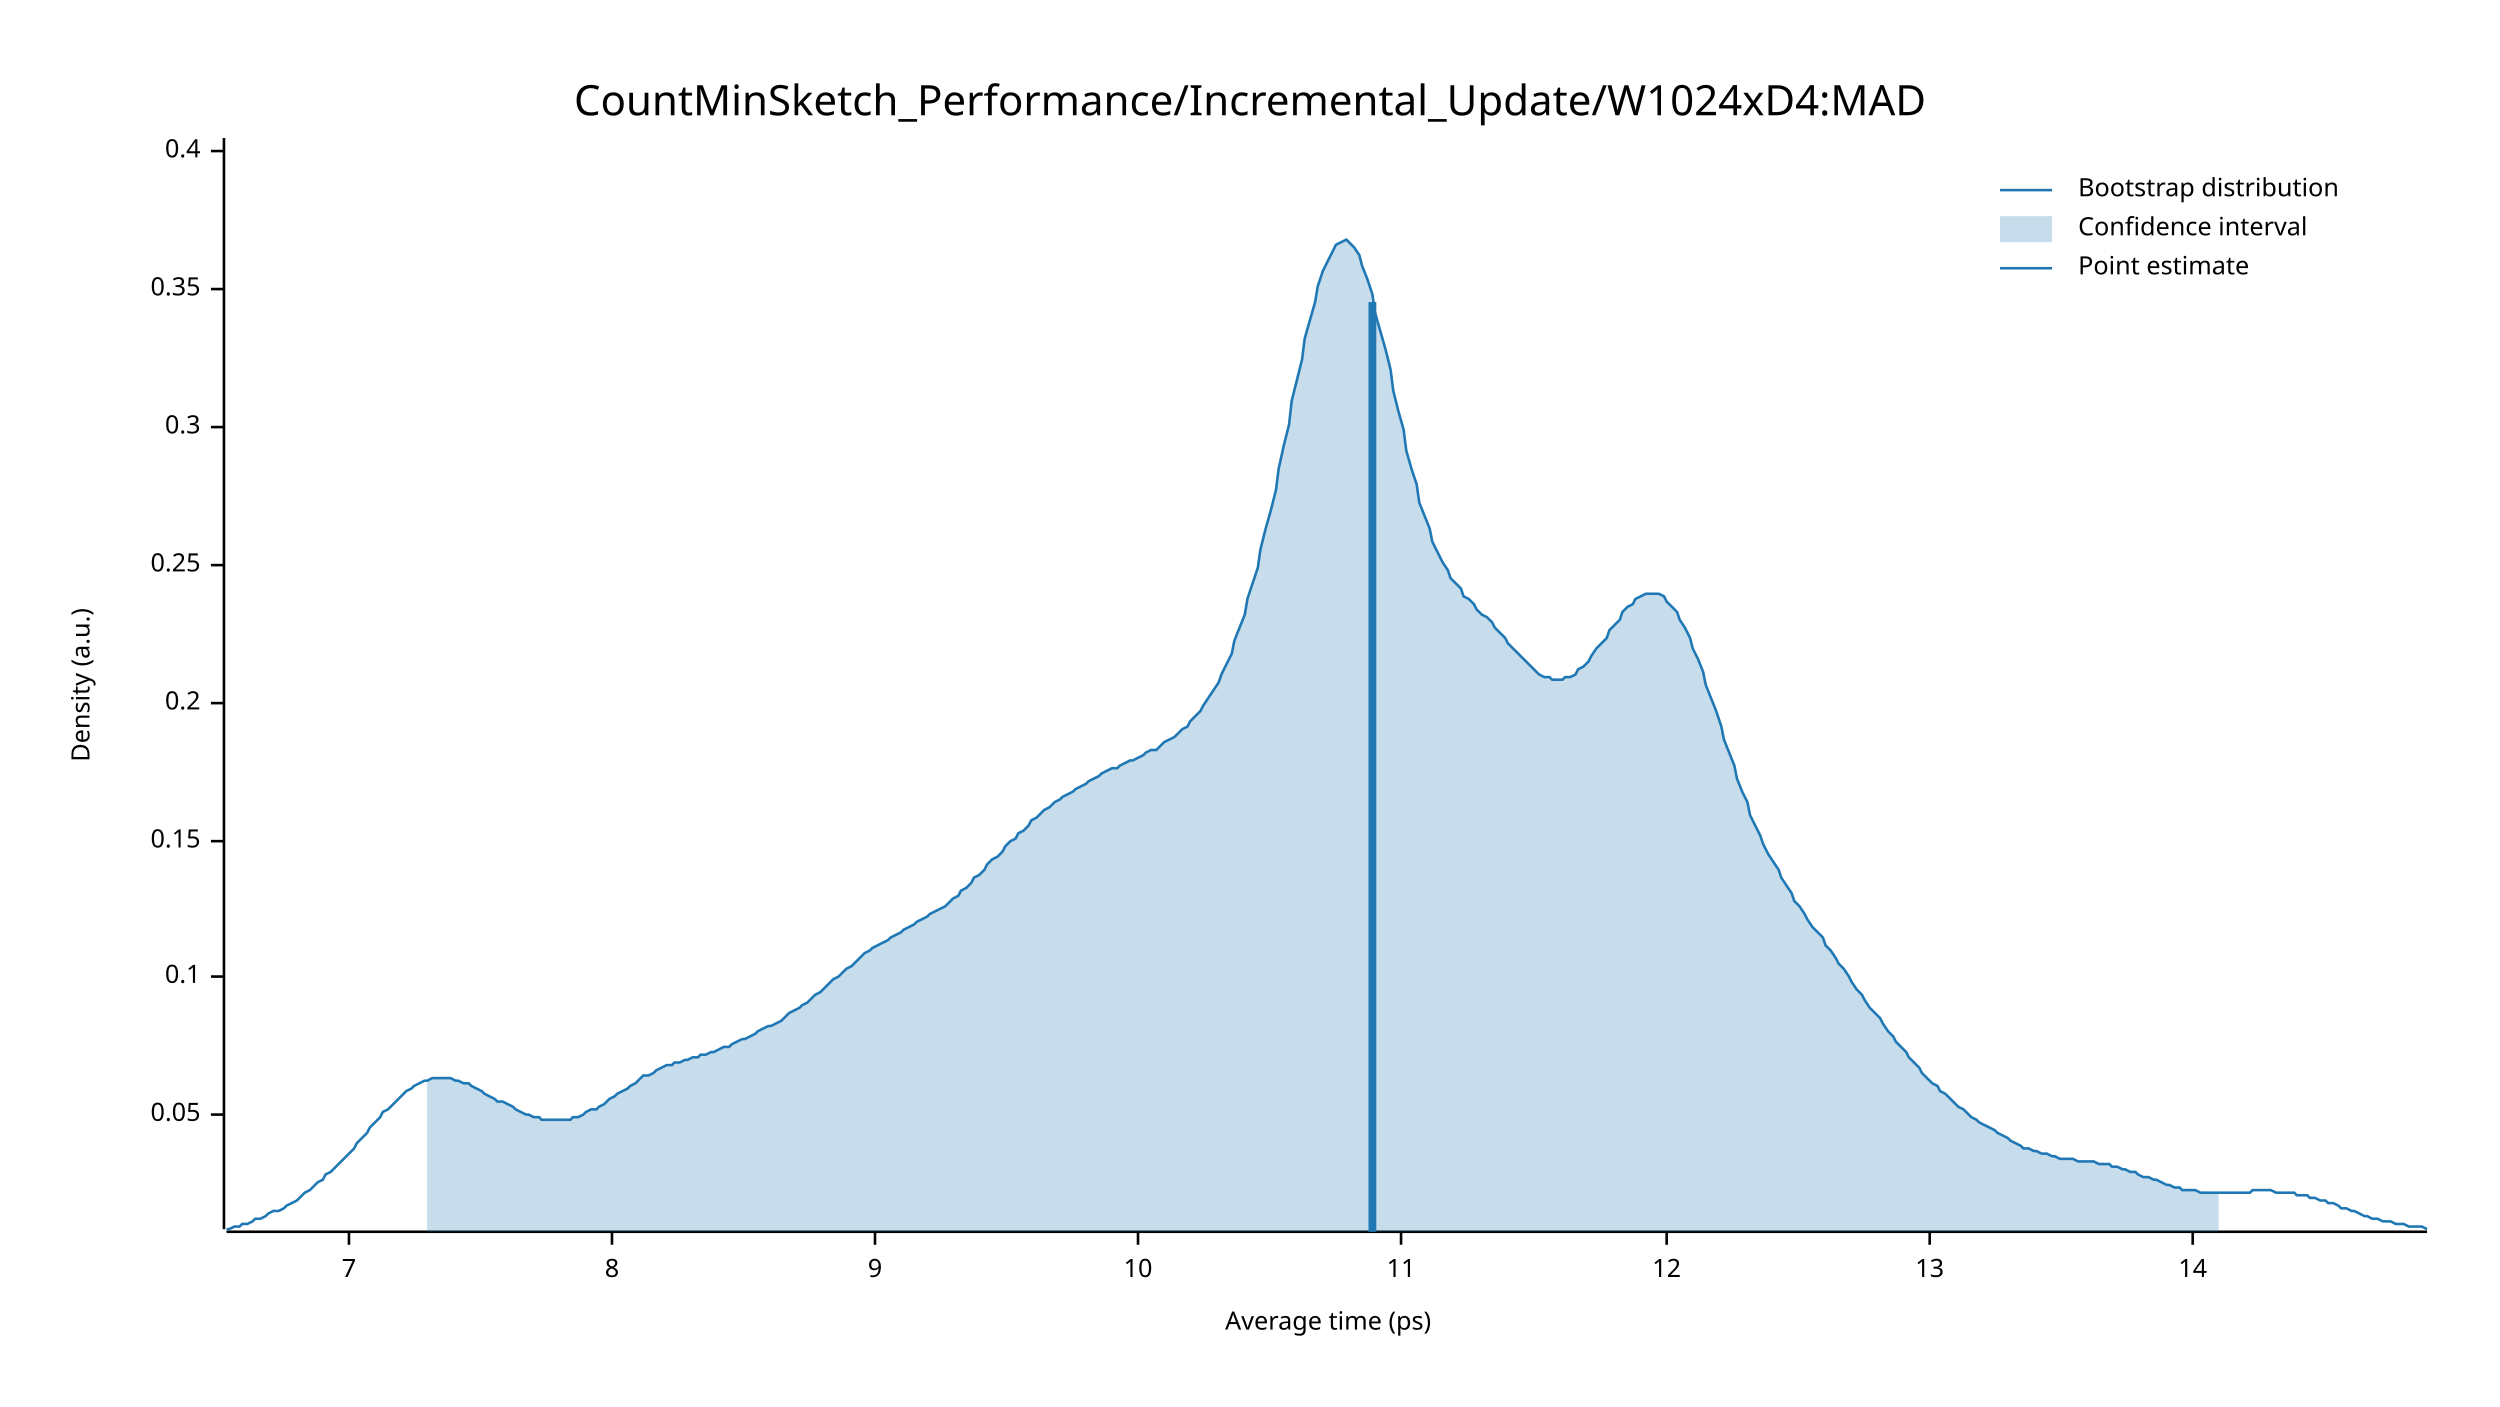
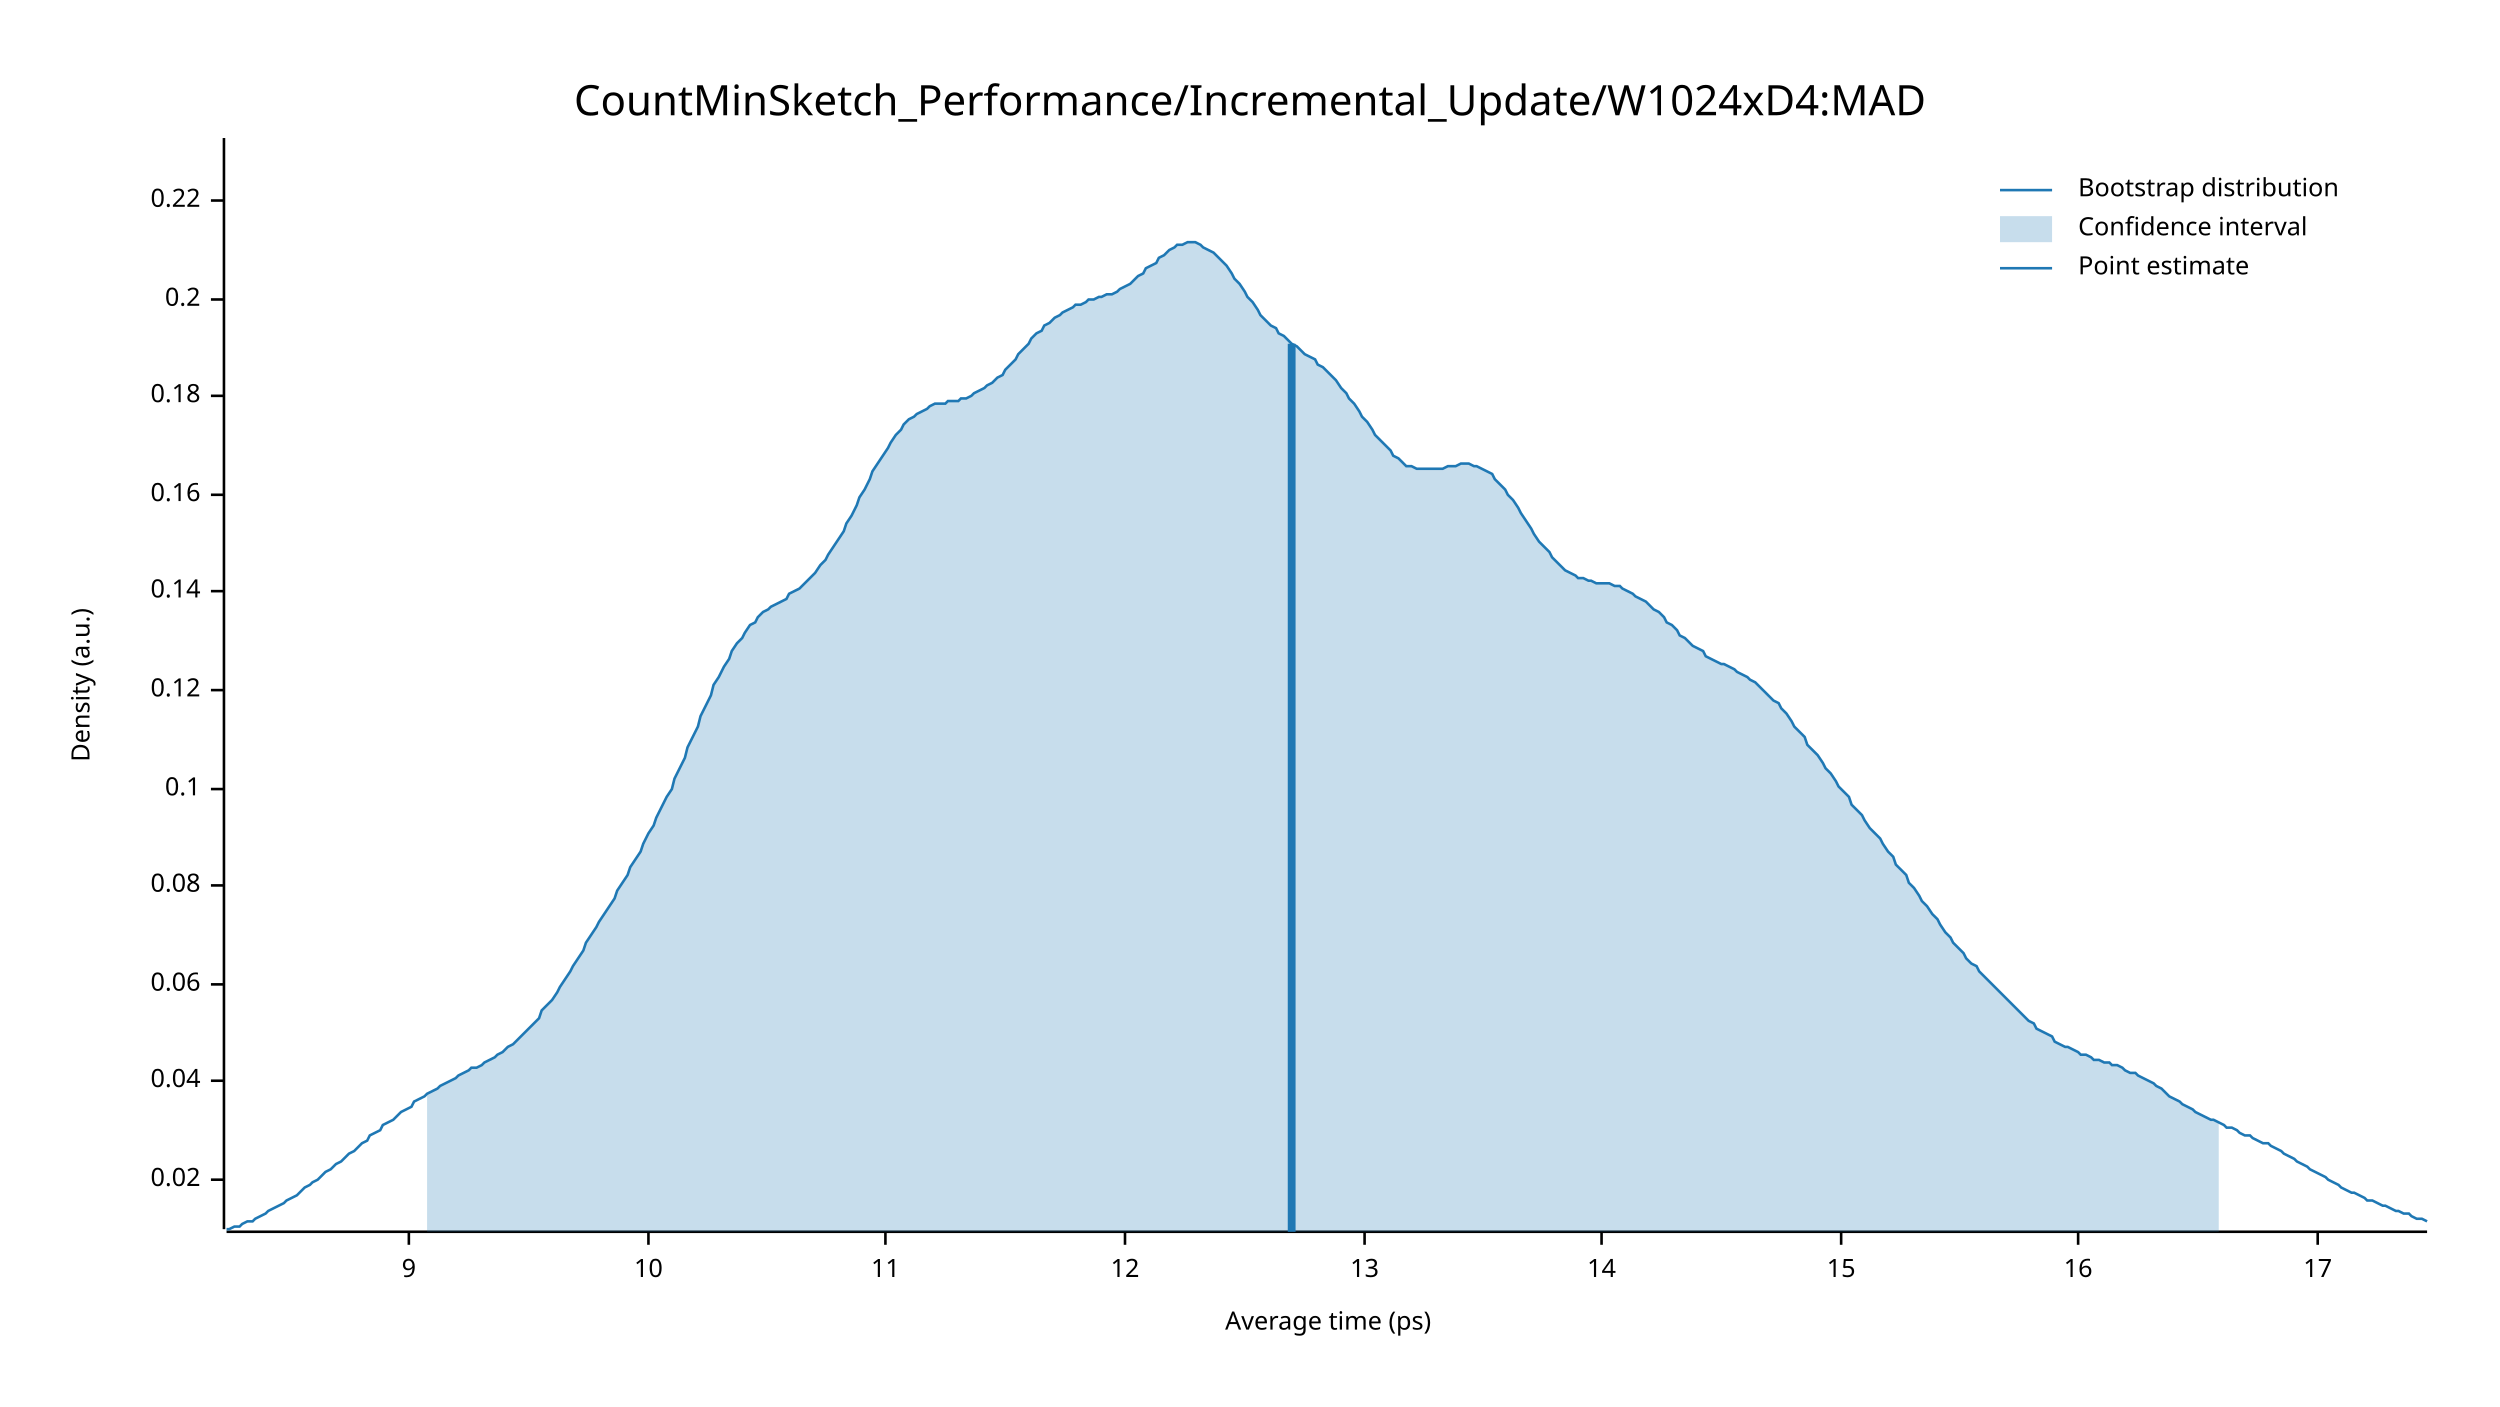
<svg xmlns="http://www.w3.org/2000/svg" width="960" height="540" viewBox="0 0 960 540">
  <text x="480" y="32" dy="0.76em" text-anchor="middle" font-family="sans-serif" font-size="16.129" opacity="1" fill="#000000">
CountMinSketch_Performance/Incremental_Update/W1024xD4:MAD
</text>
  <text x="27" y="263" dy="0.76em" text-anchor="middle" font-family="sans-serif" font-size="9.677" opacity="1" fill="#000000" transform="rotate(270, 27, 263)">
Density (a.u.)
</text>
  <text x="510" y="513" dy="-0.5ex" text-anchor="middle" font-family="sans-serif" font-size="9.677" opacity="1" fill="#000000">
Average time (ps)
</text>
  <polyline fill="none" opacity="1" stroke="#000000" stroke-width="1" points="86,53 86,472 " />
-   <text x="77" y="428" dy="0.5ex" text-anchor="end" font-family="sans-serif" font-size="9.677" opacity="1" fill="#000000">
- 0.05
+   <text x="77" y="453" dy="0.5ex" text-anchor="end" font-family="sans-serif" font-size="9.677" opacity="1" fill="#000000">
+ 0.02
</text>
-   <polyline fill="none" opacity="1" stroke="#000000" stroke-width="1" points="81,428 86,428 " />
-   <text x="77" y="375" dy="0.5ex" text-anchor="end" font-family="sans-serif" font-size="9.677" opacity="1" fill="#000000">
+   <polyline fill="none" opacity="1" stroke="#000000" stroke-width="1" points="81,453 86,453 " />
+   <text x="77" y="415" dy="0.5ex" text-anchor="end" font-family="sans-serif" font-size="9.677" opacity="1" fill="#000000">
+ 0.04
+ </text>
+   <polyline fill="none" opacity="1" stroke="#000000" stroke-width="1" points="81,415 86,415 " />
+   <text x="77" y="378" dy="0.5ex" text-anchor="end" font-family="sans-serif" font-size="9.677" opacity="1" fill="#000000">
+ 0.06
+ </text>
+   <polyline fill="none" opacity="1" stroke="#000000" stroke-width="1" points="81,378 86,378 " />
+   <text x="77" y="340" dy="0.5ex" text-anchor="end" font-family="sans-serif" font-size="9.677" opacity="1" fill="#000000">
+ 0.08
+ </text>
+   <polyline fill="none" opacity="1" stroke="#000000" stroke-width="1" points="81,340 86,340 " />
+   <text x="77" y="303" dy="0.5ex" text-anchor="end" font-family="sans-serif" font-size="9.677" opacity="1" fill="#000000">
0.1
</text>
-   <polyline fill="none" opacity="1" stroke="#000000" stroke-width="1" points="81,375 86,375 " />
-   <text x="77" y="323" dy="0.5ex" text-anchor="end" font-family="sans-serif" font-size="9.677" opacity="1" fill="#000000">
- 0.15
+   <polyline fill="none" opacity="1" stroke="#000000" stroke-width="1" points="81,303 86,303 " />
+   <text x="77" y="265" dy="0.5ex" text-anchor="end" font-family="sans-serif" font-size="9.677" opacity="1" fill="#000000">
+ 0.12
</text>
-   <polyline fill="none" opacity="1" stroke="#000000" stroke-width="1" points="81,323 86,323 " />
-   <text x="77" y="270" dy="0.5ex" text-anchor="end" font-family="sans-serif" font-size="9.677" opacity="1" fill="#000000">
+   <polyline fill="none" opacity="1" stroke="#000000" stroke-width="1" points="81,265 86,265 " />
+   <text x="77" y="227" dy="0.5ex" text-anchor="end" font-family="sans-serif" font-size="9.677" opacity="1" fill="#000000">
+ 0.14
+ </text>
+   <polyline fill="none" opacity="1" stroke="#000000" stroke-width="1" points="81,227 86,227 " />
+   <text x="77" y="190" dy="0.5ex" text-anchor="end" font-family="sans-serif" font-size="9.677" opacity="1" fill="#000000">
+ 0.16
+ </text>
+   <polyline fill="none" opacity="1" stroke="#000000" stroke-width="1" points="81,190 86,190 " />
+   <text x="77" y="152" dy="0.5ex" text-anchor="end" font-family="sans-serif" font-size="9.677" opacity="1" fill="#000000">
+ 0.18
+ </text>
+   <polyline fill="none" opacity="1" stroke="#000000" stroke-width="1" points="81,152 86,152 " />
+   <text x="77" y="115" dy="0.5ex" text-anchor="end" font-family="sans-serif" font-size="9.677" opacity="1" fill="#000000">
0.2
</text>
-   <polyline fill="none" opacity="1" stroke="#000000" stroke-width="1" points="81,270 86,270 " />
-   <text x="77" y="217" dy="0.5ex" text-anchor="end" font-family="sans-serif" font-size="9.677" opacity="1" fill="#000000">
- 0.25
+   <polyline fill="none" opacity="1" stroke="#000000" stroke-width="1" points="81,115 86,115 " />
+   <text x="77" y="77" dy="0.5ex" text-anchor="end" font-family="sans-serif" font-size="9.677" opacity="1" fill="#000000">
+ 0.22
</text>
-   <polyline fill="none" opacity="1" stroke="#000000" stroke-width="1" points="81,217 86,217 " />
-   <text x="77" y="164" dy="0.5ex" text-anchor="end" font-family="sans-serif" font-size="9.677" opacity="1" fill="#000000">
- 0.3
- </text>
-   <polyline fill="none" opacity="1" stroke="#000000" stroke-width="1" points="81,164 86,164 " />
-   <text x="77" y="111" dy="0.5ex" text-anchor="end" font-family="sans-serif" font-size="9.677" opacity="1" fill="#000000">
- 0.35
- </text>
-   <polyline fill="none" opacity="1" stroke="#000000" stroke-width="1" points="81,111 86,111 " />
-   <text x="77" y="58" dy="0.5ex" text-anchor="end" font-family="sans-serif" font-size="9.677" opacity="1" fill="#000000">
- 0.4
- </text>
-   <polyline fill="none" opacity="1" stroke="#000000" stroke-width="1" points="81,58 86,58 " />
+   <polyline fill="none" opacity="1" stroke="#000000" stroke-width="1" points="81,77 86,77 " />
  <polyline fill="none" opacity="1" stroke="#000000" stroke-width="1" points="87,473 932,473 " />
-   <text x="134" y="483" dy="0.76em" text-anchor="middle" font-family="sans-serif" font-size="9.677" opacity="1" fill="#000000">
- 7
- </text>
-   <polyline fill="none" opacity="1" stroke="#000000" stroke-width="1" points="134,473 134,478 " />
-   <text x="235" y="483" dy="0.76em" text-anchor="middle" font-family="sans-serif" font-size="9.677" opacity="1" fill="#000000">
- 8
- </text>
-   <polyline fill="none" opacity="1" stroke="#000000" stroke-width="1" points="235,473 235,478 " />
-   <text x="336" y="483" dy="0.76em" text-anchor="middle" font-family="sans-serif" font-size="9.677" opacity="1" fill="#000000">
+   <text x="157" y="483" dy="0.76em" text-anchor="middle" font-family="sans-serif" font-size="9.677" opacity="1" fill="#000000">
9
</text>
-   <polyline fill="none" opacity="1" stroke="#000000" stroke-width="1" points="336,473 336,478 " />
-   <text x="437" y="483" dy="0.76em" text-anchor="middle" font-family="sans-serif" font-size="9.677" opacity="1" fill="#000000">
+   <polyline fill="none" opacity="1" stroke="#000000" stroke-width="1" points="157,473 157,478 " />
+   <text x="249" y="483" dy="0.76em" text-anchor="middle" font-family="sans-serif" font-size="9.677" opacity="1" fill="#000000">
10
</text>
-   <polyline fill="none" opacity="1" stroke="#000000" stroke-width="1" points="437,473 437,478 " />
-   <text x="538" y="483" dy="0.76em" text-anchor="middle" font-family="sans-serif" font-size="9.677" opacity="1" fill="#000000">
+   <polyline fill="none" opacity="1" stroke="#000000" stroke-width="1" points="249,473 249,478 " />
+   <text x="340" y="483" dy="0.76em" text-anchor="middle" font-family="sans-serif" font-size="9.677" opacity="1" fill="#000000">
11
</text>
-   <polyline fill="none" opacity="1" stroke="#000000" stroke-width="1" points="538,473 538,478 " />
-   <text x="640" y="483" dy="0.76em" text-anchor="middle" font-family="sans-serif" font-size="9.677" opacity="1" fill="#000000">
+   <polyline fill="none" opacity="1" stroke="#000000" stroke-width="1" points="340,473 340,478 " />
+   <text x="432" y="483" dy="0.76em" text-anchor="middle" font-family="sans-serif" font-size="9.677" opacity="1" fill="#000000">
12
</text>
-   <polyline fill="none" opacity="1" stroke="#000000" stroke-width="1" points="640,473 640,478 " />
-   <text x="741" y="483" dy="0.76em" text-anchor="middle" font-family="sans-serif" font-size="9.677" opacity="1" fill="#000000">
+   <polyline fill="none" opacity="1" stroke="#000000" stroke-width="1" points="432,473 432,478 " />
+   <text x="524" y="483" dy="0.76em" text-anchor="middle" font-family="sans-serif" font-size="9.677" opacity="1" fill="#000000">
13
</text>
-   <polyline fill="none" opacity="1" stroke="#000000" stroke-width="1" points="741,473 741,478 " />
-   <text x="842" y="483" dy="0.76em" text-anchor="middle" font-family="sans-serif" font-size="9.677" opacity="1" fill="#000000">
+   <polyline fill="none" opacity="1" stroke="#000000" stroke-width="1" points="524,473 524,478 " />
+   <text x="615" y="483" dy="0.76em" text-anchor="middle" font-family="sans-serif" font-size="9.677" opacity="1" fill="#000000">
14
</text>
-   <polyline fill="none" opacity="1" stroke="#000000" stroke-width="1" points="842,473 842,478 " />
-   <polyline fill="none" opacity="1" stroke="#1F78B4" stroke-width="1" points="87,472 88,472 90,471 92,471 93,470 95,470 97,469 98,468 100,468 102,467 103,466 105,465 107,465 109,464 110,463 112,462 114,461 115,460 117,458 119,457 120,456 122,454 124,453 125,451 127,450 129,448 131,446 132,445 134,443 136,441 137,439 139,437 141,435 142,433 144,431 146,429 147,427 149,426 151,424 153,422 154,421 156,419 158,418 159,417 161,416 163,415 164,415 166,414 168,414 169,414 171,414 173,414 175,415 176,415 178,416 180,416 181,417 183,418 185,419 186,420 188,421 190,422 191,423 193,423 195,424 197,425 198,426 200,427 202,428 203,428 205,429 207,429 208,430 210,430 212,430 214,430 215,430 217,430 219,430 220,429 222,429 224,428 225,427 227,426 229,426 230,425 232,424 234,422 236,421 237,420 239,419 241,418 242,417 244,416 246,414 247,413 249,413 251,412 252,411 254,410 256,409 258,409 259,408 261,408 263,407 264,407 266,406 268,406 269,405 271,405 273,404 274,404 276,403 278,402 280,402 281,401 283,400 285,399 286,399 288,398 290,397 291,396 293,395 295,394 296,394 298,393 300,392 302,390 303,389 305,388 307,387 308,386 310,385 312,383 313,382 315,381 317,379 318,378 320,376 322,375 324,373 325,372 327,371 329,369 330,368 332,366 334,365 335,364 337,363 339,362 341,361 342,360 344,359 346,358 347,357 349,356 351,355 352,354 354,353 356,352 357,351 359,350 361,349 363,348 364,347 366,345 368,344 369,342 371,341 373,339 374,337 376,336 378,334 379,332 381,330 383,329 385,327 386,325 388,323 390,322 391,320 393,319 395,317 396,315 398,314 400,312 401,311 403,310 405,308 407,307 408,306 410,305 412,304 413,303 415,302 417,301 418,300 420,299 422,298 423,297 425,296 427,295 429,295 430,294 432,293 434,292 435,292 437,291 439,290 440,289 442,288 444,288 445,287 447,285 449,284 451,283 452,282 454,280 456,279 457,277 459,275 461,273 462,271 464,268 466,265 468,262 469,259 471,255 473,251 474,246 476,241 478,236 479,230 481,224 483,218 484,211 486,203 488,196 490,188 491,180 493,171 495,163 496,154 498,146 500,138 501,130 503,123 505,116 506,110 508,104 510,100 512,96 513,94 515,93 517,92 518,93 520,95 522,98 523,102 525,107 527,113 528,120 530,127 532,134 534,142 535,150 537,158 539,165 540,173 542,180 544,186 545,193 547,198 549,203 550,208 552,212 554,216 556,219 557,222 559,224 561,226 562,229 564,230 566,232 567,234 569,236 571,237 573,239 574,241 576,243 578,245 579,247 581,249 583,251 584,252 586,254 588,256 589,257 591,259 593,260 595,260 596,261 598,261 600,261 601,260 603,260 605,259 606,257 608,256 610,254 611,252 613,249 615,247 617,245 618,242 620,240 622,238 623,235 625,233 627,232 628,230 630,229 632,228 633,228 635,228 637,228 639,229 640,231 642,233 644,235 645,238 647,241 649,245 650,249 652,253 654,258 655,263 657,268 659,273 661,279 662,284 664,289 666,294 667,299 669,304 671,308 672,313 674,317 676,321 677,324 679,328 681,331 683,334 684,337 686,340 688,343 689,346 691,348 693,351 694,353 696,356 698,358 700,360 701,363 703,365 705,368 706,370 708,372 710,375 711,377 713,380 715,382 716,384 718,387 720,389 722,391 723,393 725,396 727,398 728,400 730,402 732,404 733,406 735,408 737,410 738,412 740,414 742,416 744,417 745,419 747,420 749,422 750,423 752,425 754,426 755,427 757,429 759,430 760,431 762,432 764,433 766,434 767,435 769,436 771,437 772,438 774,439 776,440 777,441 779,441 781,442 782,442 784,443 786,443 788,444 789,444 791,445 793,445 794,445 796,445 798,446 799,446 801,446 803,446 804,446 806,447 808,447 810,447 811,448 813,448 815,449 816,449 818,450 820,450 821,451 823,452 825,452 827,453 828,453 830,454 832,455 833,455 835,456 837,456 838,457 840,457 842,457 843,457 845,458 847,458 849,458 850,458 852,458 854,458 855,458 857,458 859,458 860,458 862,458 864,458 865,457 867,457 869,457 871,457 872,457 874,458 876,458 877,458 879,458 881,458 882,459 884,459 886,459 887,460 889,460 891,461 893,461 894,462 896,462 898,463 899,464 901,464 903,465 904,465 906,466 908,467 909,467 911,468 913,468 915,469 916,469 918,469 920,470 921,470 923,470 925,471 926,471 928,471 930,471 932,472 " />
-   <polygon opacity="0.25" fill="#1F78B4" points="164,415 166,414 168,414 169,414 171,414 173,414 175,415 176,415 178,416 180,416 181,417 183,418 185,419 186,420 188,421 190,422 191,423 193,423 195,424 197,425 198,426 200,427 202,428 203,428 205,429 207,429 208,430 210,430 212,430 214,430 215,430 217,430 219,430 220,429 222,429 224,428 225,427 227,426 229,426 230,425 232,424 234,422 236,421 237,420 239,419 241,418 242,417 244,416 246,414 247,413 249,413 251,412 252,411 254,410 256,409 258,409 259,408 261,408 263,407 264,407 266,406 268,406 269,405 271,405 273,404 274,404 276,403 278,402 280,402 281,401 283,400 285,399 286,399 288,398 290,397 291,396 293,395 295,394 296,394 298,393 300,392 302,390 303,389 305,388 307,387 308,386 310,385 312,383 313,382 315,381 317,379 318,378 320,376 322,375 324,373 325,372 327,371 329,369 330,368 332,366 334,365 335,364 337,363 339,362 341,361 342,360 344,359 346,358 347,357 349,356 351,355 352,354 354,353 356,352 357,351 359,350 361,349 363,348 364,347 366,345 368,344 369,342 371,341 373,339 374,337 376,336 378,334 379,332 381,330 383,329 385,327 386,325 388,323 390,322 391,320 393,319 395,317 396,315 398,314 400,312 401,311 403,310 405,308 407,307 408,306 410,305 412,304 413,303 415,302 417,301 418,300 420,299 422,298 423,297 425,296 427,295 429,295 430,294 432,293 434,292 435,292 437,291 439,290 440,289 442,288 444,288 445,287 447,285 449,284 451,283 452,282 454,280 456,279 457,277 459,275 461,273 462,271 464,268 466,265 468,262 469,259 471,255 473,251 474,246 476,241 478,236 479,230 481,224 483,218 484,211 486,203 488,196 490,188 491,180 493,171 495,163 496,154 498,146 500,138 501,130 503,123 505,116 506,110 508,104 510,100 512,96 513,94 515,93 517,92 518,93 520,95 522,98 523,102 525,107 527,113 528,120 530,127 532,134 534,142 535,150 537,158 539,165 540,173 542,180 544,186 545,193 547,198 549,203 550,208 552,212 554,216 556,219 557,222 559,224 561,226 562,229 564,230 566,232 567,234 569,236 571,237 573,239 574,241 576,243 578,245 579,247 581,249 583,251 584,252 586,254 588,256 589,257 591,259 593,260 595,260 596,261 598,261 600,261 601,260 603,260 605,259 606,257 608,256 610,254 611,252 613,249 615,247 617,245 618,242 620,240 622,238 623,235 625,233 627,232 628,230 630,229 632,228 633,228 635,228 637,228 639,229 640,231 642,233 644,235 645,238 647,241 649,245 650,249 652,253 654,258 655,263 657,268 659,273 661,279 662,284 664,289 666,294 667,299 669,304 671,308 672,313 674,317 676,321 677,324 679,328 681,331 683,334 684,337 686,340 688,343 689,346 691,348 693,351 694,353 696,356 698,358 700,360 701,363 703,365 705,368 706,370 708,372 710,375 711,377 713,380 715,382 716,384 718,387 720,389 722,391 723,393 725,396 727,398 728,400 730,402 732,404 733,406 735,408 737,410 738,412 740,414 742,416 744,417 745,419 747,420 749,422 750,423 752,425 754,426 755,427 757,429 759,430 760,431 762,432 764,433 766,434 767,435 769,436 771,437 772,438 774,439 776,440 777,441 779,441 781,442 782,442 784,443 786,443 788,444 789,444 791,445 793,445 794,445 796,445 798,446 799,446 801,446 803,446 804,446 806,447 808,447 810,447 811,448 813,448 815,449 816,449 818,450 820,450 821,451 823,452 825,452 827,453 828,453 830,454 832,455 833,455 835,456 837,456 838,457 840,457 842,457 843,457 845,458 847,458 849,458 850,458 852,458 852,473 164,473 " />
-   <polyline fill="none" opacity="1" stroke="#1F78B4" stroke-width="3" points="527,473 527,116 " />
+   <polyline fill="none" opacity="1" stroke="#000000" stroke-width="1" points="615,473 615,478 " />
+   <text x="707" y="483" dy="0.76em" text-anchor="middle" font-family="sans-serif" font-size="9.677" opacity="1" fill="#000000">
+ 15
+ </text>
+   <polyline fill="none" opacity="1" stroke="#000000" stroke-width="1" points="707,473 707,478 " />
+   <text x="798" y="483" dy="0.76em" text-anchor="middle" font-family="sans-serif" font-size="9.677" opacity="1" fill="#000000">
+ 16
+ </text>
+   <polyline fill="none" opacity="1" stroke="#000000" stroke-width="1" points="798,473 798,478 " />
+   <text x="890" y="483" dy="0.76em" text-anchor="middle" font-family="sans-serif" font-size="9.677" opacity="1" fill="#000000">
+ 17
+ </text>
+   <polyline fill="none" opacity="1" stroke="#000000" stroke-width="1" points="890,473 890,478 " />
+   <polyline fill="none" opacity="1" stroke="#1F78B4" stroke-width="1" points="87,472 88,472 90,471 92,471 93,470 95,469 97,469 98,468 100,467 102,466 103,465 105,464 107,463 109,462 110,461 112,460 114,459 115,458 117,456 119,455 120,454 122,453 124,451 125,450 127,449 129,447 131,446 132,445 134,443 136,442 137,441 139,439 141,438 142,436 144,435 146,434 147,432 149,431 151,430 153,428 154,427 156,426 158,425 159,423 161,422 163,421 164,420 166,419 168,418 169,417 171,416 173,415 175,414 176,413 178,412 180,411 181,410 183,410 185,409 186,408 188,407 190,406 191,405 193,404 195,402 197,401 198,400 200,398 202,396 203,395 205,393 207,391 208,388 210,386 212,384 214,381 215,379 217,376 219,373 220,371 222,368 224,365 225,362 227,359 229,356 230,354 232,351 234,348 236,345 237,342 239,339 241,336 242,333 244,330 246,327 247,324 249,320 251,317 252,314 254,310 256,306 258,303 259,299 261,295 263,291 264,287 266,283 268,279 269,275 271,271 273,267 274,263 276,260 278,256 280,253 281,250 283,247 285,245 286,243 288,240 290,239 291,237 293,235 295,234 296,233 298,232 300,231 302,230 303,228 305,227 307,226 308,225 310,223 312,221 313,220 315,217 317,215 318,213 320,210 322,207 324,204 325,201 327,198 329,194 330,191 332,188 334,184 335,181 337,178 339,175 341,172 342,170 344,167 346,165 347,163 349,161 351,160 352,159 354,158 356,157 357,156 359,155 361,155 363,155 364,154 366,154 368,154 369,153 371,153 373,152 374,151 376,150 378,149 379,148 381,147 383,145 385,144 386,142 388,140 390,138 391,136 393,134 395,132 396,130 398,128 400,127 401,125 403,124 405,122 407,121 408,120 410,119 412,118 413,117 415,117 417,116 418,115 420,115 422,114 423,114 425,113 427,113 429,112 430,111 432,110 434,109 435,108 437,106 439,105 440,103 442,102 444,101 445,99 447,98 449,96 451,95 452,94 454,94 456,93 457,93 459,93 461,94 462,95 464,96 466,97 468,99 469,100 471,102 473,105 474,107 476,109 478,112 479,114 481,116 483,119 484,121 486,123 488,125 490,126 491,128 493,129 495,131 496,132 498,133 500,135 501,136 503,137 505,138 506,140 508,141 510,143 512,145 513,146 515,149 517,151 518,153 520,155 522,158 523,160 525,162 527,165 528,167 530,169 532,171 534,173 535,175 537,176 539,178 540,179 542,179 544,180 545,180 547,180 549,180 550,180 552,180 554,180 556,179 557,179 559,179 561,178 562,178 564,178 566,179 567,179 569,180 571,181 573,182 574,184 576,186 578,188 579,190 581,192 583,195 584,197 586,200 588,203 589,205 591,208 593,210 595,212 596,214 598,216 600,218 601,219 603,220 605,221 606,222 608,222 610,223 611,223 613,224 615,224 617,224 618,224 620,225 622,225 623,226 625,227 627,228 628,229 630,230 632,231 633,232 635,234 637,235 639,237 640,239 642,240 644,242 645,244 647,245 649,247 650,248 652,249 654,250 655,252 657,253 659,254 661,255 662,255 664,256 666,257 667,258 669,259 671,260 672,261 674,262 676,264 677,265 679,267 681,269 683,270 684,272 686,274 688,277 689,279 691,281 693,283 694,286 696,288 698,290 700,293 701,295 703,297 705,300 706,302 708,304 710,306 711,309 713,311 715,313 716,315 718,318 720,320 722,322 723,324 725,327 727,329 728,332 730,334 732,336 733,339 735,341 737,344 738,346 740,348 742,351 744,353 745,355 747,358 749,360 750,362 752,364 754,366 755,368 757,370 759,371 760,373 762,375 764,377 766,379 767,380 769,382 771,384 772,385 774,387 776,389 777,390 779,392 781,393 782,395 784,396 786,397 788,398 789,400 791,401 793,402 794,402 796,403 798,404 799,405 801,405 803,406 804,407 806,407 808,408 810,408 811,409 813,409 815,410 816,411 818,412 820,412 821,413 823,414 825,415 827,416 828,417 830,418 832,420 833,421 835,422 837,423 838,424 840,425 842,426 843,427 845,428 847,429 849,430 850,430 852,431 854,432 855,433 857,433 859,434 860,435 862,436 864,436 865,437 867,438 869,439 871,439 872,440 874,441 876,442 877,443 879,444 881,445 882,446 884,447 886,448 887,449 889,450 891,451 893,452 894,453 896,454 898,455 899,456 901,457 903,458 904,458 906,459 908,460 909,461 911,461 913,462 915,463 916,463 918,464 920,465 921,465 923,466 925,466 926,467 928,468 930,468 932,469 " />
+   <polygon opacity="0.25" fill="#1F78B4" points="164,420 166,419 168,418 169,417 171,416 173,415 175,414 176,413 178,412 180,411 181,410 183,410 185,409 186,408 188,407 190,406 191,405 193,404 195,402 197,401 198,400 200,398 202,396 203,395 205,393 207,391 208,388 210,386 212,384 214,381 215,379 217,376 219,373 220,371 222,368 224,365 225,362 227,359 229,356 230,354 232,351 234,348 236,345 237,342 239,339 241,336 242,333 244,330 246,327 247,324 249,320 251,317 252,314 254,310 256,306 258,303 259,299 261,295 263,291 264,287 266,283 268,279 269,275 271,271 273,267 274,263 276,260 278,256 280,253 281,250 283,247 285,245 286,243 288,240 290,239 291,237 293,235 295,234 296,233 298,232 300,231 302,230 303,228 305,227 307,226 308,225 310,223 312,221 313,220 315,217 317,215 318,213 320,210 322,207 324,204 325,201 327,198 329,194 330,191 332,188 334,184 335,181 337,178 339,175 341,172 342,170 344,167 346,165 347,163 349,161 351,160 352,159 354,158 356,157 357,156 359,155 361,155 363,155 364,154 366,154 368,154 369,153 371,153 373,152 374,151 376,150 378,149 379,148 381,147 383,145 385,144 386,142 388,140 390,138 391,136 393,134 395,132 396,130 398,128 400,127 401,125 403,124 405,122 407,121 408,120 410,119 412,118 413,117 415,117 417,116 418,115 420,115 422,114 423,114 425,113 427,113 429,112 430,111 432,110 434,109 435,108 437,106 439,105 440,103 442,102 444,101 445,99 447,98 449,96 451,95 452,94 454,94 456,93 457,93 459,93 461,94 462,95 464,96 466,97 468,99 469,100 471,102 473,105 474,107 476,109 478,112 479,114 481,116 483,119 484,121 486,123 488,125 490,126 491,128 493,129 495,131 496,132 498,133 500,135 501,136 503,137 505,138 506,140 508,141 510,143 512,145 513,146 515,149 517,151 518,153 520,155 522,158 523,160 525,162 527,165 528,167 530,169 532,171 534,173 535,175 537,176 539,178 540,179 542,179 544,180 545,180 547,180 549,180 550,180 552,180 554,180 556,179 557,179 559,179 561,178 562,178 564,178 566,179 567,179 569,180 571,181 573,182 574,184 576,186 578,188 579,190 581,192 583,195 584,197 586,200 588,203 589,205 591,208 593,210 595,212 596,214 598,216 600,218 601,219 603,220 605,221 606,222 608,222 610,223 611,223 613,224 615,224 617,224 618,224 620,225 622,225 623,226 625,227 627,228 628,229 630,230 632,231 633,232 635,234 637,235 639,237 640,239 642,240 644,242 645,244 647,245 649,247 650,248 652,249 654,250 655,252 657,253 659,254 661,255 662,255 664,256 666,257 667,258 669,259 671,260 672,261 674,262 676,264 677,265 679,267 681,269 683,270 684,272 686,274 688,277 689,279 691,281 693,283 694,286 696,288 698,290 700,293 701,295 703,297 705,300 706,302 708,304 710,306 711,309 713,311 715,313 716,315 718,318 720,320 722,322 723,324 725,327 727,329 728,332 730,334 732,336 733,339 735,341 737,344 738,346 740,348 742,351 744,353 745,355 747,358 749,360 750,362 752,364 754,366 755,368 757,370 759,371 760,373 762,375 764,377 766,379 767,380 769,382 771,384 772,385 774,387 776,389 777,390 779,392 781,393 782,395 784,396 786,397 788,398 789,400 791,401 793,402 794,402 796,403 798,404 799,405 801,405 803,406 804,407 806,407 808,408 810,408 811,409 813,409 815,410 816,411 818,412 820,412 821,413 823,414 825,415 827,416 828,417 830,418 832,420 833,421 835,422 837,423 838,424 840,425 842,426 843,427 845,428 847,429 849,430 850,430 852,431 852,473 164,473 " />
+   <polyline fill="none" opacity="1" stroke="#1F78B4" stroke-width="3" points="496,473 496,132 " />
  <text x="798" y="68" dy="0.76em" text-anchor="start" font-family="sans-serif" font-size="9.677" opacity="1" fill="#000000">
Bootstrap distribution
</text>
  <text x="798" y="83" dy="0.76em" text-anchor="start" font-family="sans-serif" font-size="9.677" opacity="1" fill="#000000">
Confidence interval
</text>
  <text x="798" y="98" dy="0.76em" text-anchor="start" font-family="sans-serif" font-size="9.677" opacity="1" fill="#000000">
Point estimate
</text>
  <polyline fill="none" opacity="1" stroke="#1F78B4" stroke-width="1" points="768,73 788,73 " />
  <rect x="768" y="83" width="20" height="10" opacity="0.25" fill="#1F78B4" stroke="none" />
  <polyline fill="none" opacity="1" stroke="#1F78B4" stroke-width="1" points="768,103 788,103 " />
</svg>
